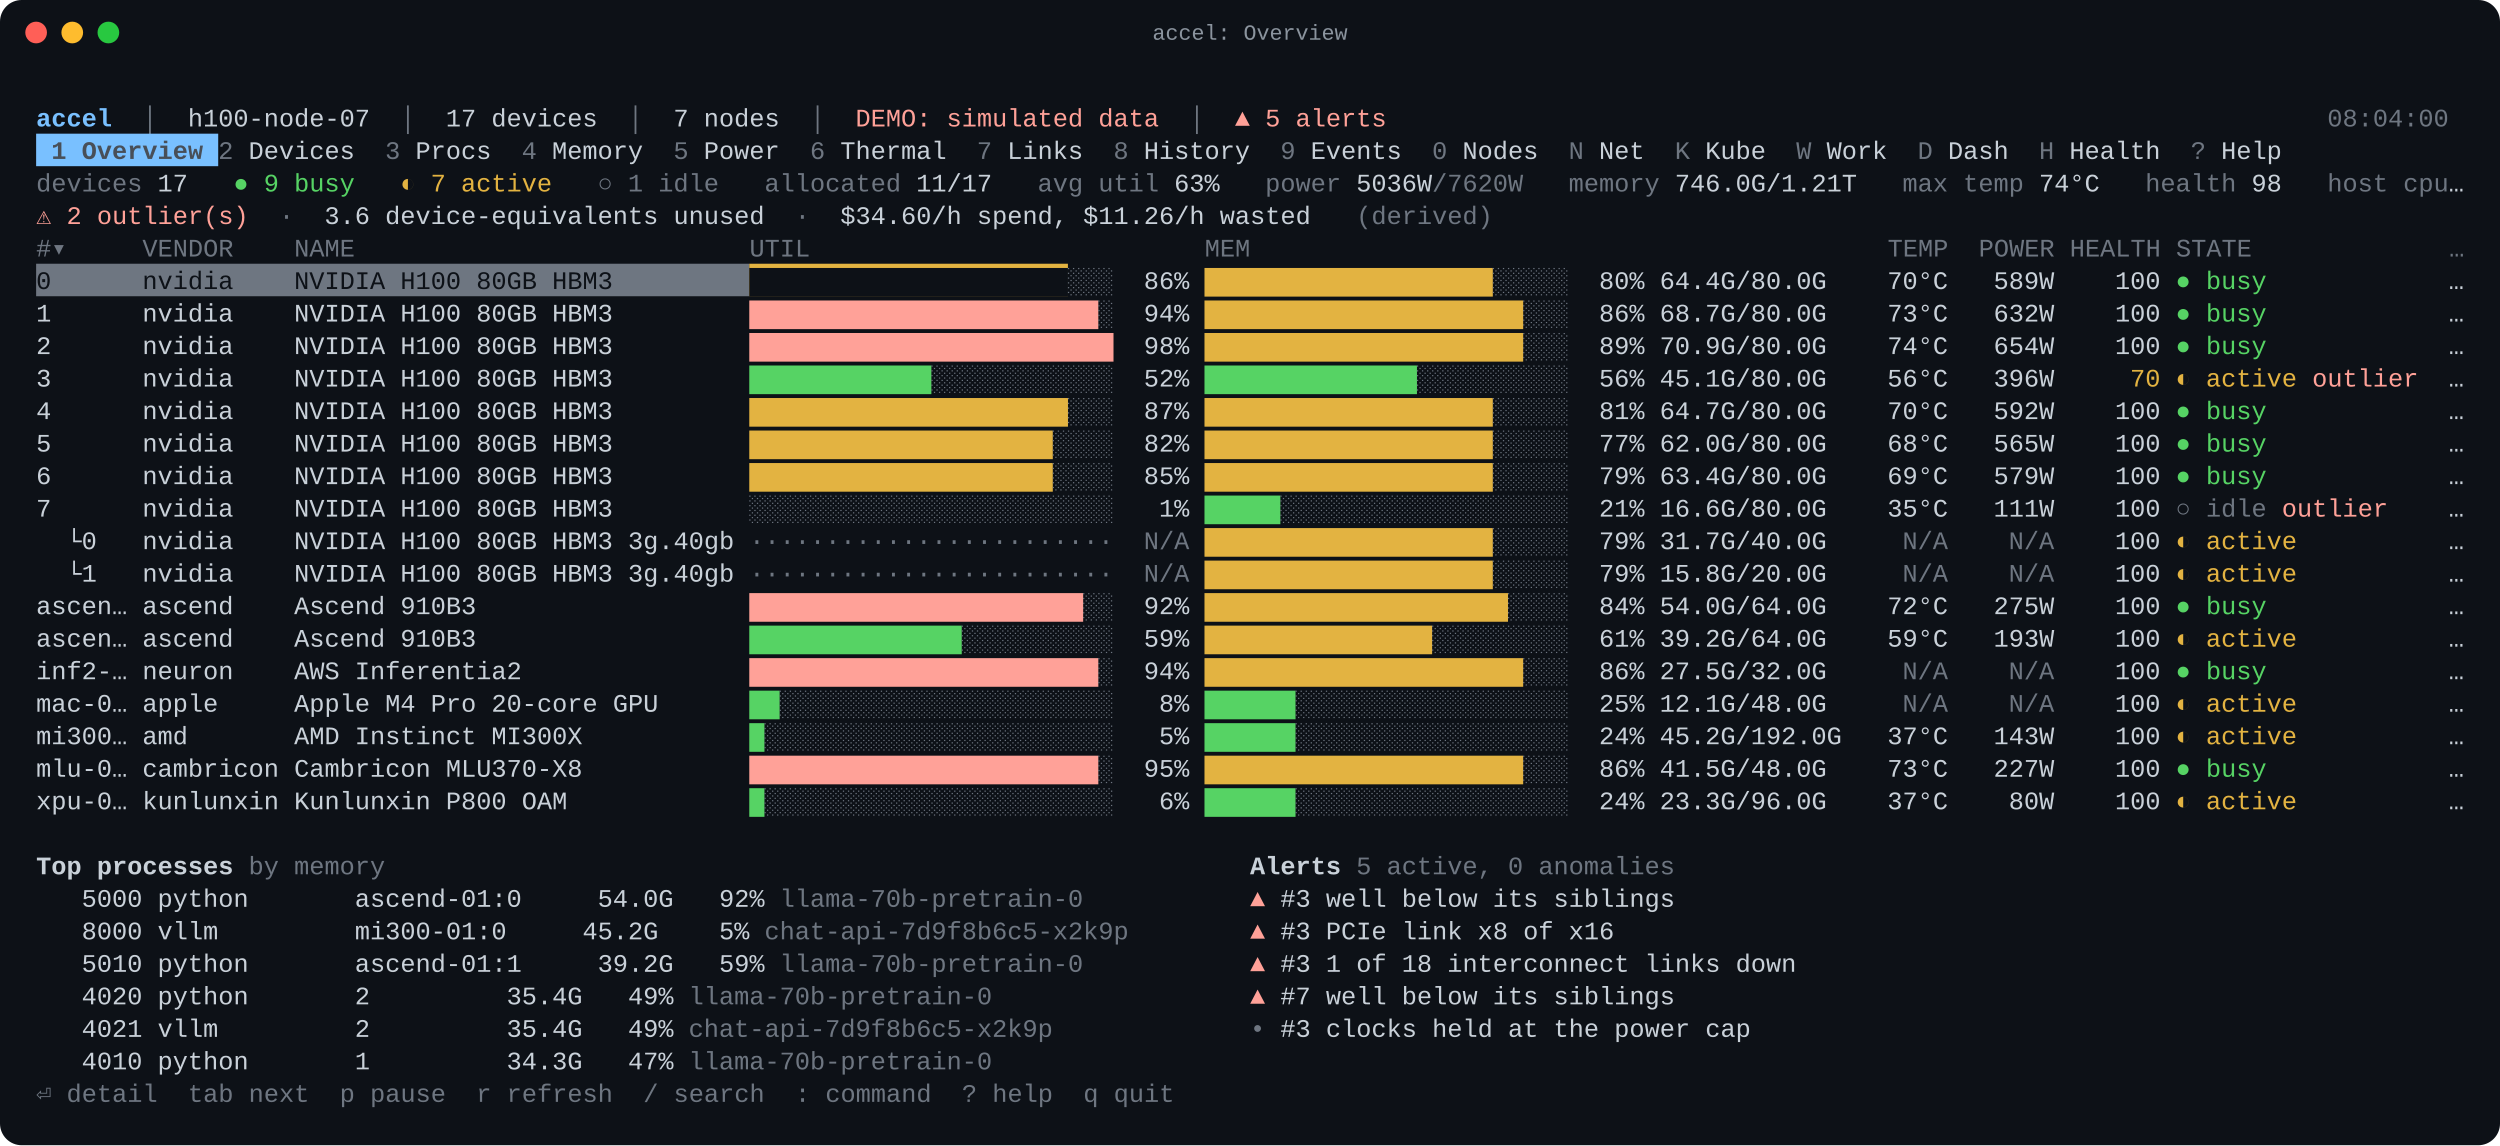
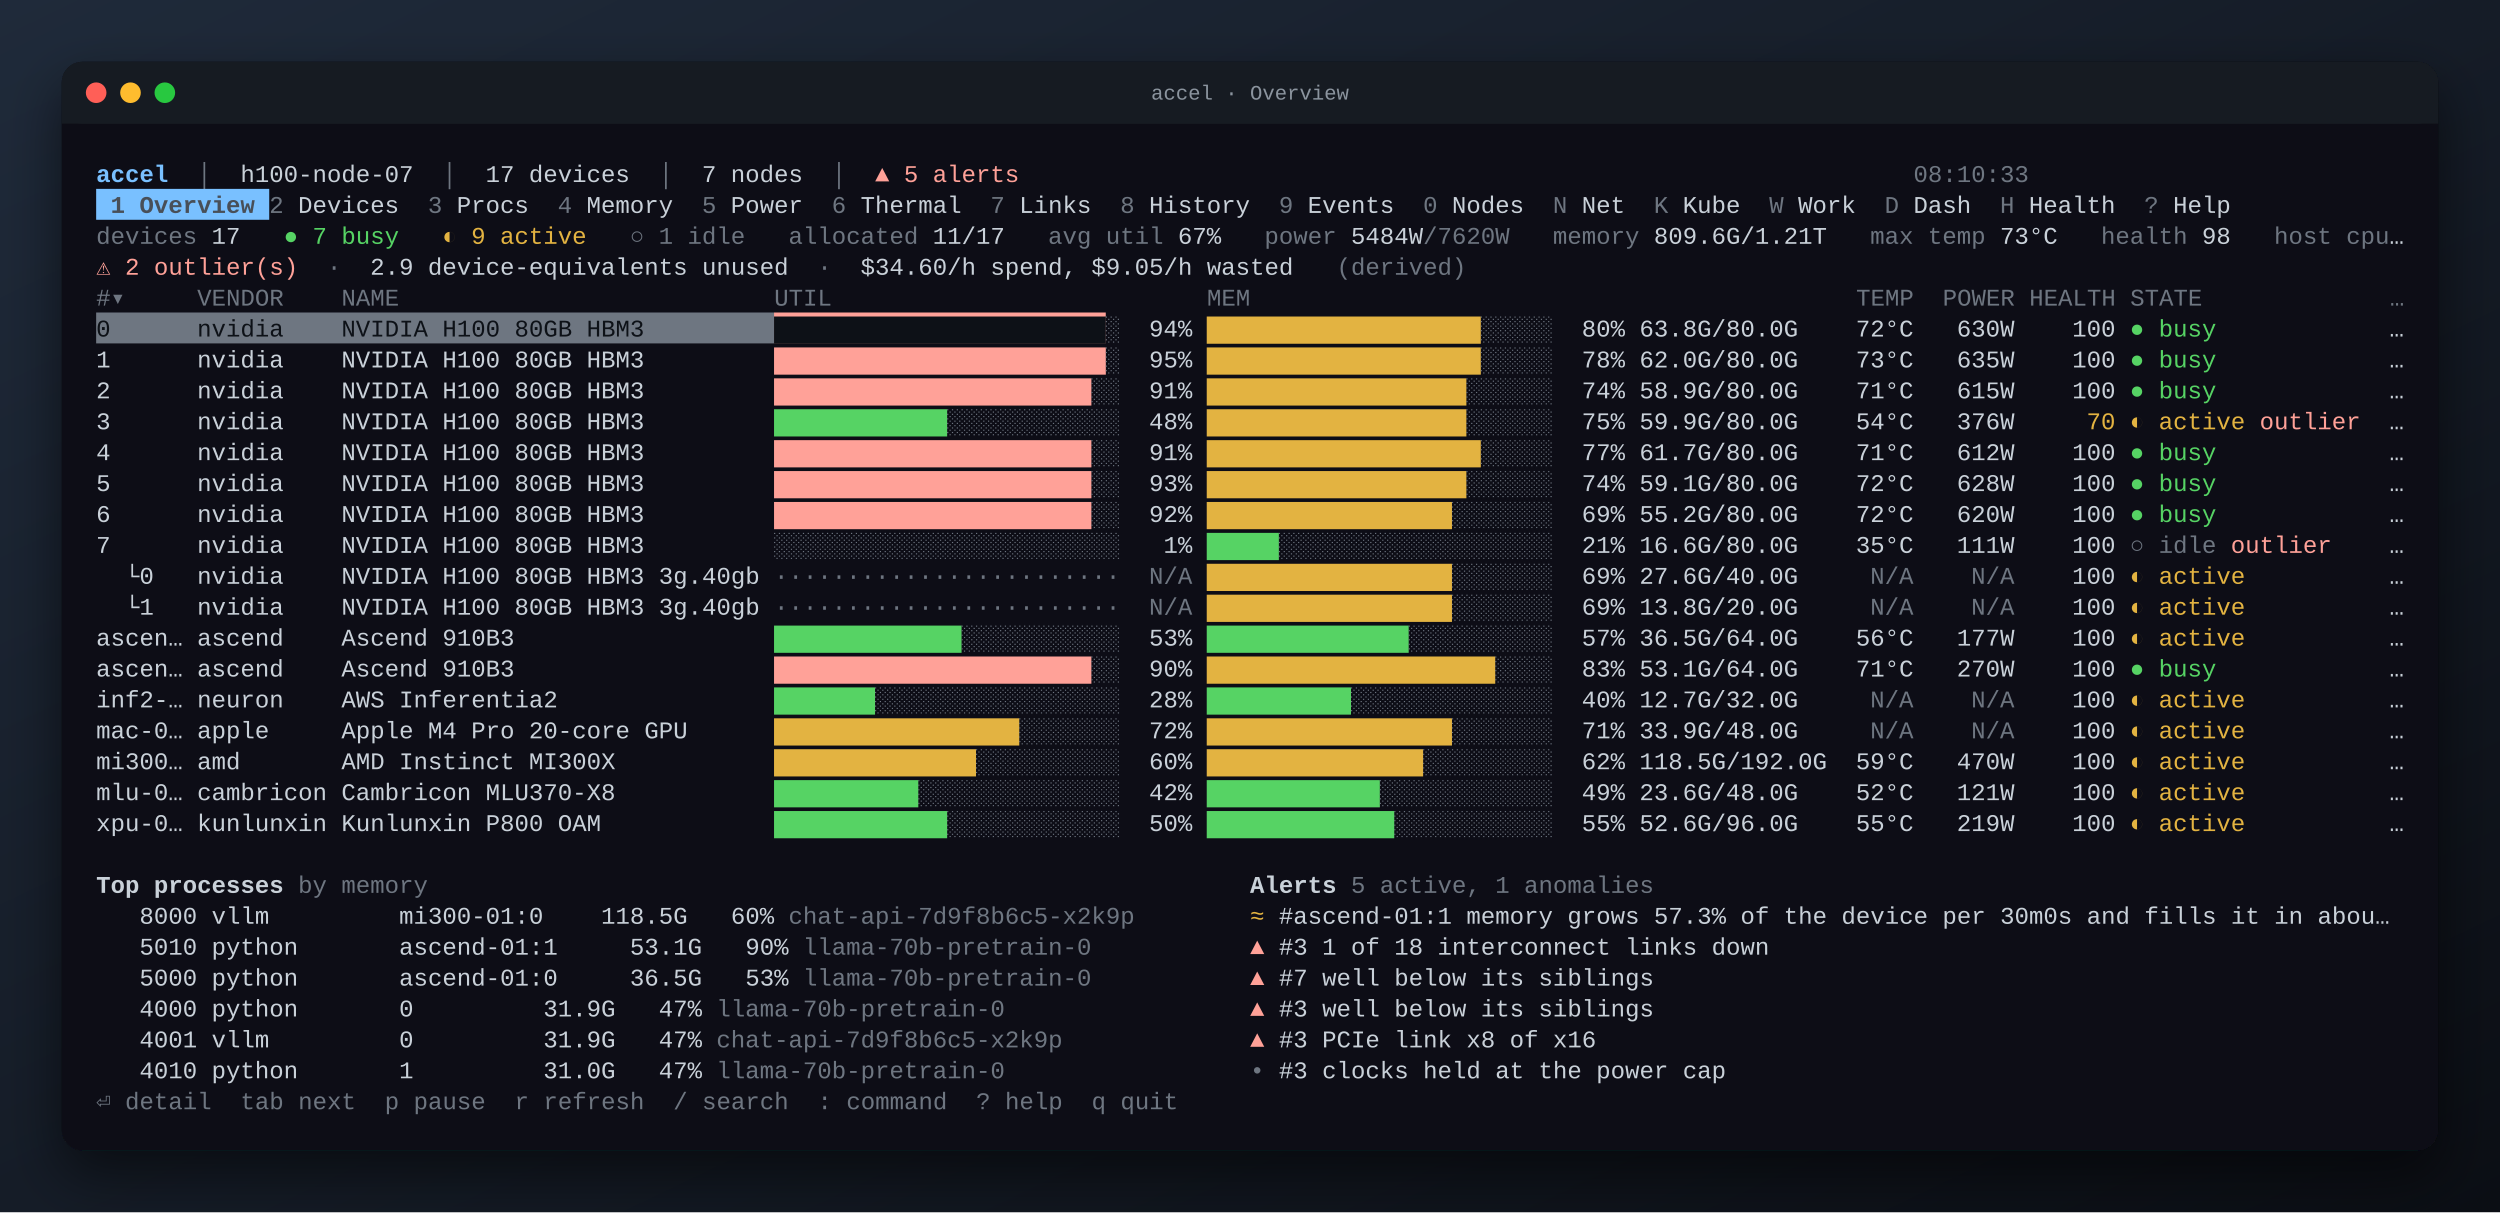
- <svg xmlns="http://www.w3.org/2000/svg" width="1384" height="634" viewBox="0 0 1384 634" font-family="JetBrains Mono, SFMono-Regular, Menlo, Consolas, Liberation Mono, monospace" font-size="14">
-   <rect width="100%" height="100%" rx="12" fill="#0d1117" />
-   <circle cx="20" cy="18" r="6" fill="#ff5f57" />
-   <circle cx="40" cy="18" r="6" fill="#febc2e" />
-   <circle cx="60" cy="18" r="6" fill="#28c840" />
-   <text x="50%" y="22" text-anchor="middle" fill="#8b949e" font-size="12">accel: Overview</text>
-   <g xml:space="preserve">
+ <svg xmlns="http://www.w3.org/2000/svg" width="1456" height="706" viewBox="0 0 1456 706" font-family="JetBrains Mono, SFMono-Regular, Menlo, Consolas, Liberation Mono, monospace" font-size="14">
+   <defs>
+     <linearGradient id="desk" x1="0" y1="0" x2="1" y2="1">
+       <stop offset="0" stop-color="#1f2a3a" />
+       <stop offset="1" stop-color="#0b0e14" />
+     </linearGradient>
+     <filter id="shadow" x="-10%" y="-10%" width="120%" height="130%">
+       <feDropShadow dx="0" dy="14" stdDeviation="16" flood-color="#000" flood-opacity="0.55" />
+     </filter>
+   </defs>
+   <rect width="100%" height="100%" fill="url(#desk)" />
+   <rect x="36" y="36" width="1384" height="634" rx="12" fill="#0d1117" filter="url(#shadow)" />
+   <rect x="36" y="36" width="1384" height="36" rx="12" fill="#161b22" />
+   <rect x="36" y="60" width="1384" height="12" fill="#161b22" />
+   <circle cx="56" cy="54" r="6" fill="#ff5f57" />
+   <circle cx="76" cy="54" r="6" fill="#febc2e" />
+   <circle cx="96" cy="54" r="6" fill="#28c840" />
+   <text x="50%" y="58" text-anchor="middle" fill="#8b949e" font-size="12">accel · Overview</text>
+   <g xml:space="preserve" transform="translate(36 36)">
    <text y="70.0" fill="#c9d1d9" xml:space="preserve" style="white-space:pre">
      <tspan x="20.0" fill="#79c0ff" font-weight="bold">accel</tspan>
      <tspan x="62.0" fill="#6e7681">  │  </tspan>
      <tspan x="104.0">h100-node-07</tspan>
      <tspan x="204.8" fill="#6e7681">  │  </tspan>
      <tspan x="246.8">17 devices</tspan>
      <tspan x="330.8" fill="#6e7681">  │  </tspan>
      <tspan x="372.8">7 nodes</tspan>
      <tspan x="431.6" fill="#6e7681">  │  </tspan>
-       <tspan x="473.6" fill="#ffa198">DEMO: simulated data</tspan>
-       <tspan x="641.6" fill="#6e7681">  │  </tspan>
-       <tspan x="683.6" fill="#ffa198">▲ 5 alerts</tspan>
-       <tspan x="1288.4" fill="#6e7681">08:04:00</tspan>
+       <tspan x="473.6" fill="#ffa198">▲ 5 alerts</tspan>
+       <tspan x="1078.4" fill="#6e7681">08:10:33                         </tspan>
    </text>
    <rect x="20.0" y="74.0" width="100.8" height="18.0" fill="#79c0ff" />
    <text y="88.0" fill="#c9d1d9" xml:space="preserve" style="white-space:pre">
      <tspan x="20.0" fill="#484f58" font-weight="bold"> 1 Overview </tspan>
      <tspan x="120.8" fill="#6e7681">2</tspan>
      <tspan x="129.2"> Devices  </tspan>
      <tspan x="213.2" fill="#6e7681">3</tspan>
      <tspan x="221.6"> Procs  </tspan>
      <tspan x="288.8" fill="#6e7681">4</tspan>
      <tspan x="297.2"> Memory  </tspan>
      <tspan x="372.8" fill="#6e7681">5</tspan>
      <tspan x="381.2"> Power  </tspan>
      <tspan x="448.4" fill="#6e7681">6</tspan>
      <tspan x="456.8"> Thermal  </tspan>
      <tspan x="540.8" fill="#6e7681">7</tspan>
      <tspan x="549.2"> Links  </tspan>
      <tspan x="616.4" fill="#6e7681">8</tspan>
      <tspan x="624.8"> History  </tspan>
      <tspan x="708.8" fill="#6e7681">9</tspan>
      <tspan x="717.2"> Events  </tspan>
      <tspan x="792.8" fill="#6e7681">0</tspan>
      <tspan x="801.2"> Nodes  </tspan>
      <tspan x="868.4" fill="#6e7681">N</tspan>
      <tspan x="876.8"> Net  </tspan>
      <tspan x="927.2" fill="#6e7681">K</tspan>
      <tspan x="935.6"> Kube  </tspan>
      <tspan x="994.4" fill="#6e7681">W</tspan>
      <tspan x="1002.8"> Work  </tspan>
      <tspan x="1061.6" fill="#6e7681">D</tspan>
      <tspan x="1070.0"> Dash  </tspan>
      <tspan x="1128.8" fill="#6e7681">H</tspan>
      <tspan x="1137.2"> Health  </tspan>
      <tspan x="1212.8" fill="#6e7681">?</tspan>
      <tspan x="1221.2"> Help  </tspan>
    </text>
    <text y="106.0" fill="#c9d1d9" xml:space="preserve" style="white-space:pre">
      <tspan x="20.0" fill="#6e7681">devices</tspan>
      <tspan x="78.8"> 17   </tspan>
-       <tspan x="129.2" fill="#56d364">● 9 busy</tspan>
-       <tspan x="221.6" fill="#e3b341">◐ 7 active</tspan>
+       <tspan x="129.2" fill="#56d364">● 7 busy</tspan>
+       <tspan x="221.6" fill="#e3b341">◐ 9 active</tspan>
      <tspan x="330.8" fill="#6e7681">○ 1 idle</tspan>
      <tspan x="423.2" fill="#6e7681">allocated</tspan>
      <tspan x="498.8"> 11/17   </tspan>
      <tspan x="574.4" fill="#6e7681">avg util</tspan>
-       <tspan x="641.6"> 63%   </tspan>
+       <tspan x="641.6"> 67%   </tspan>
      <tspan x="700.4" fill="#6e7681">power</tspan>
-       <tspan x="742.4"> 5036W</tspan>
+       <tspan x="742.4"> 5484W</tspan>
      <tspan x="792.8" fill="#6e7681">/7620W</tspan>
      <tspan x="868.4" fill="#6e7681">memory</tspan>
-       <tspan x="918.8"> 746.0G/1.21T   </tspan>
+       <tspan x="918.8"> 809.6G/1.21T   </tspan>
      <tspan x="1053.2" fill="#6e7681">max temp</tspan>
-       <tspan x="1120.4"> 74°C   </tspan>
+       <tspan x="1120.4"> 73°C   </tspan>
      <tspan x="1187.6" fill="#6e7681">health</tspan>
      <tspan x="1238.0"> 98   </tspan>
      <tspan x="1288.4" fill="#6e7681">host cpu</tspan>
      <tspan x="1355.6">…</tspan>
    </text>
    <text y="124.0" fill="#c9d1d9" xml:space="preserve" style="white-space:pre">
      <tspan x="20.0" fill="#ffa198">⚠ 2 outlier(s)</tspan>
      <tspan x="137.6" fill="#6e7681">  ·  </tspan>
-       <tspan x="179.6">3.6 device-equivalents unused</tspan>
+       <tspan x="179.6">2.9 device-equivalents unused</tspan>
      <tspan x="423.2" fill="#6e7681">  ·  </tspan>
-       <tspan x="465.2">$34.60/h spend, $11.26/h wasted</tspan>
-       <tspan x="725.6" fill="#6e7681">   (derived)</tspan>
+       <tspan x="465.2">$34.60/h spend, $9.05/h wasted</tspan>
+       <tspan x="717.2" fill="#6e7681">   (derived)</tspan>
    </text>
    <text y="142.0" fill="#c9d1d9" xml:space="preserve" style="white-space:pre">
      <tspan x="20.0" fill="#6e7681">#▾     VENDOR    NAME                          UTIL                          MEM                                          TEMP  POWER HEALTH STATE             …</tspan>
    </text>
    <rect x="20.0" y="146.0" width="394.8" height="18.0" fill="#6e7681" />
-     <rect x="414.8" y="146.0" width="176.4" height="18.0" fill="#e3b341" />
+     <rect x="414.8" y="146.0" width="193.2" height="18.0" fill="#ffa198" />
    <text y="160.0" fill="#c9d1d9" xml:space="preserve" style="white-space:pre">
      <tspan x="20.0" fill="#0d1117">0      nvidia    NVIDIA H100 80GB HBM3         </tspan>
-       <tspan x="414.8" fill="#0d1117">█████████████████████</tspan>
-       <tspan x="591.2" fill="#6e7681">░░░</tspan>
-       <tspan x="616.4">  86% </tspan>
+       <tspan x="414.8" fill="#0d1117">███████████████████████</tspan>
+       <tspan x="608.0" fill="#6e7681">░</tspan>
+       <tspan x="616.4">  94% </tspan>
      <tspan x="666.8" fill="#e3b341">███████████████████</tspan>
      <tspan x="826.4" fill="#6e7681">░░░░░</tspan>
-       <tspan x="868.4">  80% 64.4G/80.0G    70°C   589W    100 </tspan>
+       <tspan x="868.4">  80% 63.8G/80.0G    72°C   630W    100 </tspan>
      <tspan x="1204.4" fill="#56d364">● busy</tspan>
      <tspan x="1254.8">            …</tspan>
    </text>
    <text y="178.0" fill="#c9d1d9" xml:space="preserve" style="white-space:pre">
      <tspan x="20.0">1      nvidia    NVIDIA H100 80GB HBM3         </tspan>
      <tspan x="414.8" fill="#ffa198">███████████████████████</tspan>
      <tspan x="608.0" fill="#6e7681">░</tspan>
-       <tspan x="616.4">  94% </tspan>
-       <tspan x="666.8" fill="#e3b341">█████████████████████</tspan>
-       <tspan x="843.2" fill="#6e7681">░░░</tspan>
-       <tspan x="868.4">  86% 68.7G/80.0G    73°C   632W    100 </tspan>
+       <tspan x="616.4">  95% </tspan>
+       <tspan x="666.8" fill="#e3b341">███████████████████</tspan>
+       <tspan x="826.4" fill="#6e7681">░░░░░</tspan>
+       <tspan x="868.4">  78% 62.0G/80.0G    73°C   635W    100 </tspan>
      <tspan x="1204.4" fill="#56d364">● busy</tspan>
      <tspan x="1254.8">            …</tspan>
    </text>
    <text y="196.0" fill="#c9d1d9" xml:space="preserve" style="white-space:pre">
      <tspan x="20.0">2      nvidia    NVIDIA H100 80GB HBM3         </tspan>
-       <tspan x="414.8" fill="#ffa198">████████████████████████</tspan>
-       <tspan x="616.4">  98% </tspan>
-       <tspan x="666.8" fill="#e3b341">█████████████████████</tspan>
-       <tspan x="843.2" fill="#6e7681">░░░</tspan>
-       <tspan x="868.4">  89% 70.9G/80.0G    74°C   654W    100 </tspan>
+       <tspan x="414.8" fill="#ffa198">██████████████████████</tspan>
+       <tspan x="599.6" fill="#6e7681">░░</tspan>
+       <tspan x="616.4">  91% </tspan>
+       <tspan x="666.8" fill="#e3b341">██████████████████</tspan>
+       <tspan x="818.0" fill="#6e7681">░░░░░░</tspan>
+       <tspan x="868.4">  74% 58.9G/80.0G    71°C   615W    100 </tspan>
      <tspan x="1204.4" fill="#56d364">● busy</tspan>
      <tspan x="1254.8">            …</tspan>
    </text>
    <text y="214.0" fill="#c9d1d9" xml:space="preserve" style="white-space:pre">
      <tspan x="20.0">3      nvidia    NVIDIA H100 80GB HBM3         </tspan>
      <tspan x="414.8" fill="#56d364">████████████</tspan>
      <tspan x="515.6" fill="#6e7681">░░░░░░░░░░░░</tspan>
-       <tspan x="616.4">  52% </tspan>
-       <tspan x="666.8" fill="#56d364">██████████████</tspan>
-       <tspan x="784.4" fill="#6e7681">░░░░░░░░░░</tspan>
-       <tspan x="868.4">  56% 45.1G/80.0G    56°C   396W     </tspan>
+       <tspan x="616.4">  48% </tspan>
+       <tspan x="666.8" fill="#e3b341">██████████████████</tspan>
+       <tspan x="818.0" fill="#6e7681">░░░░░░</tspan>
+       <tspan x="868.4">  75% 59.9G/80.0G    54°C   376W     </tspan>
      <tspan x="1179.2" fill="#e3b341">70</tspan>
      <tspan x="1204.4" fill="#e3b341">◐ active</tspan>
      <tspan x="1280.0" fill="#ffa198">outlier</tspan>
      <tspan x="1338.8">  …</tspan>
    </text>
    <text y="232.0" fill="#c9d1d9" xml:space="preserve" style="white-space:pre">
      <tspan x="20.0">4      nvidia    NVIDIA H100 80GB HBM3         </tspan>
-       <tspan x="414.8" fill="#e3b341">█████████████████████</tspan>
-       <tspan x="591.2" fill="#6e7681">░░░</tspan>
-       <tspan x="616.4">  87% </tspan>
+       <tspan x="414.8" fill="#ffa198">██████████████████████</tspan>
+       <tspan x="599.6" fill="#6e7681">░░</tspan>
+       <tspan x="616.4">  91% </tspan>
      <tspan x="666.8" fill="#e3b341">███████████████████</tspan>
      <tspan x="826.4" fill="#6e7681">░░░░░</tspan>
-       <tspan x="868.4">  81% 64.7G/80.0G    70°C   592W    100 </tspan>
+       <tspan x="868.4">  77% 61.7G/80.0G    71°C   612W    100 </tspan>
      <tspan x="1204.4" fill="#56d364">● busy</tspan>
      <tspan x="1254.8">            …</tspan>
    </text>
    <text y="250.0" fill="#c9d1d9" xml:space="preserve" style="white-space:pre">
      <tspan x="20.0">5      nvidia    NVIDIA H100 80GB HBM3         </tspan>
-       <tspan x="414.8" fill="#e3b341">████████████████████</tspan>
-       <tspan x="582.8" fill="#6e7681">░░░░</tspan>
-       <tspan x="616.4">  82% </tspan>
-       <tspan x="666.8" fill="#e3b341">███████████████████</tspan>
-       <tspan x="826.4" fill="#6e7681">░░░░░</tspan>
-       <tspan x="868.4">  77% 62.0G/80.0G    68°C   565W    100 </tspan>
+       <tspan x="414.8" fill="#ffa198">██████████████████████</tspan>
+       <tspan x="599.6" fill="#6e7681">░░</tspan>
+       <tspan x="616.4">  93% </tspan>
+       <tspan x="666.8" fill="#e3b341">██████████████████</tspan>
+       <tspan x="818.0" fill="#6e7681">░░░░░░</tspan>
+       <tspan x="868.4">  74% 59.1G/80.0G    72°C   628W    100 </tspan>
      <tspan x="1204.4" fill="#56d364">● busy</tspan>
      <tspan x="1254.8">            …</tspan>
    </text>
    <text y="268.0" fill="#c9d1d9" xml:space="preserve" style="white-space:pre">
      <tspan x="20.0">6      nvidia    NVIDIA H100 80GB HBM3         </tspan>
-       <tspan x="414.8" fill="#e3b341">████████████████████</tspan>
-       <tspan x="582.8" fill="#6e7681">░░░░</tspan>
-       <tspan x="616.4">  85% </tspan>
-       <tspan x="666.8" fill="#e3b341">███████████████████</tspan>
-       <tspan x="826.4" fill="#6e7681">░░░░░</tspan>
-       <tspan x="868.4">  79% 63.4G/80.0G    69°C   579W    100 </tspan>
+       <tspan x="414.8" fill="#ffa198">██████████████████████</tspan>
+       <tspan x="599.6" fill="#6e7681">░░</tspan>
+       <tspan x="616.4">  92% </tspan>
+       <tspan x="666.8" fill="#e3b341">█████████████████</tspan>
+       <tspan x="809.6" fill="#6e7681">░░░░░░░</tspan>
+       <tspan x="868.4">  69% 55.2G/80.0G    72°C   620W    100 </tspan>
      <tspan x="1204.4" fill="#56d364">● busy</tspan>
      <tspan x="1254.8">            …</tspan>
    </text>
    <text y="286.0" fill="#c9d1d9" xml:space="preserve" style="white-space:pre">
      <tspan x="20.0">7      nvidia    NVIDIA H100 80GB HBM3         </tspan>
      <tspan x="414.8" fill="#6e7681">░░░░░░░░░░░░░░░░░░░░░░░░</tspan>
      <tspan x="616.4">   1% </tspan>
      <tspan x="666.8" fill="#56d364">█████</tspan>
      <tspan x="708.8" fill="#6e7681">░░░░░░░░░░░░░░░░░░░</tspan>
      <tspan x="868.4">  21% 16.6G/80.0G    35°C   111W    100 </tspan>
      <tspan x="1204.4" fill="#6e7681">○ idle</tspan>
      <tspan x="1263.2" fill="#ffa198">outlier</tspan>
      <tspan x="1322.0">    …</tspan>
    </text>
    <text y="304.0" fill="#c9d1d9" xml:space="preserve" style="white-space:pre">
      <tspan x="20.0">  └0   nvidia    NVIDIA H100 80GB HBM3 3g.40gb </tspan>
      <tspan x="414.8" fill="#6e7681">························</tspan>
      <tspan x="633.2" fill="#6e7681">N/A</tspan>
-       <tspan x="666.8" fill="#e3b341">███████████████████</tspan>
-       <tspan x="826.4" fill="#6e7681">░░░░░</tspan>
-       <tspan x="868.4">  79% 31.7G/40.0G     </tspan>
+       <tspan x="666.8" fill="#e3b341">█████████████████</tspan>
+       <tspan x="809.6" fill="#6e7681">░░░░░░░</tspan>
+       <tspan x="868.4">  69% 27.6G/40.0G     </tspan>
      <tspan x="1053.2" fill="#6e7681">N/A</tspan>
      <tspan x="1112.0" fill="#6e7681">N/A</tspan>
      <tspan x="1137.2">    100 </tspan>
      <tspan x="1204.4" fill="#e3b341">◐ active</tspan>
      <tspan x="1271.6">          …</tspan>
    </text>
    <text y="322.0" fill="#c9d1d9" xml:space="preserve" style="white-space:pre">
      <tspan x="20.0">  └1   nvidia    NVIDIA H100 80GB HBM3 3g.40gb </tspan>
      <tspan x="414.8" fill="#6e7681">························</tspan>
      <tspan x="633.2" fill="#6e7681">N/A</tspan>
-       <tspan x="666.8" fill="#e3b341">███████████████████</tspan>
-       <tspan x="826.4" fill="#6e7681">░░░░░</tspan>
-       <tspan x="868.4">  79% 15.8G/20.0G     </tspan>
+       <tspan x="666.8" fill="#e3b341">█████████████████</tspan>
+       <tspan x="809.6" fill="#6e7681">░░░░░░░</tspan>
+       <tspan x="868.4">  69% 13.8G/20.0G     </tspan>
      <tspan x="1053.2" fill="#6e7681">N/A</tspan>
      <tspan x="1112.0" fill="#6e7681">N/A</tspan>
      <tspan x="1137.2">    100 </tspan>
      <tspan x="1204.4" fill="#e3b341">◐ active</tspan>
      <tspan x="1271.6">          …</tspan>
    </text>
    <text y="340.0" fill="#c9d1d9" xml:space="preserve" style="white-space:pre">
      <tspan x="20.0">ascen… ascend    Ascend 910B3                  </tspan>
-       <tspan x="414.8" fill="#ffa198">██████████████████████</tspan>
-       <tspan x="599.6" fill="#6e7681">░░</tspan>
-       <tspan x="616.4">  92% </tspan>
+       <tspan x="414.8" fill="#56d364">█████████████</tspan>
+       <tspan x="524.0" fill="#6e7681">░░░░░░░░░░░</tspan>
+       <tspan x="616.4">  53% </tspan>
+       <tspan x="666.8" fill="#56d364">██████████████</tspan>
+       <tspan x="784.4" fill="#6e7681">░░░░░░░░░░</tspan>
+       <tspan x="868.4">  57% 36.5G/64.0G    56°C   177W    100 </tspan>
+       <tspan x="1204.4" fill="#e3b341">◐ active</tspan>
+       <tspan x="1271.6">          …</tspan>
+     </text>
+     <text y="358.0" fill="#c9d1d9" xml:space="preserve" style="white-space:pre">
+       <tspan x="20.0">ascen… ascend    Ascend 910B3                  </tspan>
+       <tspan x="414.8" fill="#ffa198">██████████████████████</tspan>
+       <tspan x="599.6" fill="#6e7681">░░</tspan>
+       <tspan x="616.4">  90% </tspan>
      <tspan x="666.8" fill="#e3b341">████████████████████</tspan>
      <tspan x="834.8" fill="#6e7681">░░░░</tspan>
-       <tspan x="868.4">  84% 54.0G/64.0G    72°C   275W    100 </tspan>
-       <tspan x="1204.4" fill="#56d364">● busy</tspan>
-       <tspan x="1254.8">            …</tspan>
-     </text>
-     <text y="358.0" fill="#c9d1d9" xml:space="preserve" style="white-space:pre">
-       <tspan x="20.0">ascen… ascend    Ascend 910B3                  </tspan>
-       <tspan x="414.8" fill="#56d364">██████████████</tspan>
-       <tspan x="532.4" fill="#6e7681">░░░░░░░░░░</tspan>
-       <tspan x="616.4">  59% </tspan>
-       <tspan x="666.8" fill="#e3b341">███████████████</tspan>
-       <tspan x="792.8" fill="#6e7681">░░░░░░░░░</tspan>
-       <tspan x="868.4">  61% 39.2G/64.0G    59°C   193W    100 </tspan>
-       <tspan x="1204.4" fill="#e3b341">◐ active</tspan>
-       <tspan x="1271.6">          …</tspan>
+       <tspan x="868.4">  83% 53.1G/64.0G    71°C   270W    100 </tspan>
+       <tspan x="1204.4" fill="#56d364">● busy</tspan>
+       <tspan x="1254.8">            …</tspan>
    </text>
    <text y="376.0" fill="#c9d1d9" xml:space="preserve" style="white-space:pre">
      <tspan x="20.0">inf2-… neuron    AWS Inferentia2               </tspan>
-       <tspan x="414.8" fill="#ffa198">███████████████████████</tspan>
-       <tspan x="608.0" fill="#6e7681">░</tspan>
-       <tspan x="616.4">  94% </tspan>
-       <tspan x="666.8" fill="#e3b341">█████████████████████</tspan>
-       <tspan x="843.2" fill="#6e7681">░░░</tspan>
-       <tspan x="868.4">  86% 27.5G/32.0G     </tspan>
+       <tspan x="414.8" fill="#56d364">███████</tspan>
+       <tspan x="473.6" fill="#6e7681">░░░░░░░░░░░░░░░░░</tspan>
+       <tspan x="616.4">  28% </tspan>
+       <tspan x="666.8" fill="#56d364">██████████</tspan>
+       <tspan x="750.8" fill="#6e7681">░░░░░░░░░░░░░░</tspan>
+       <tspan x="868.4">  40% 12.7G/32.0G     </tspan>
      <tspan x="1053.2" fill="#6e7681">N/A</tspan>
      <tspan x="1112.0" fill="#6e7681">N/A</tspan>
      <tspan x="1137.2">    100 </tspan>
-       <tspan x="1204.4" fill="#56d364">● busy</tspan>
-       <tspan x="1254.8">            …</tspan>
+       <tspan x="1204.4" fill="#e3b341">◐ active</tspan>
+       <tspan x="1271.6">          …</tspan>
    </text>
    <text y="394.0" fill="#c9d1d9" xml:space="preserve" style="white-space:pre">
      <tspan x="20.0">mac-0… apple     Apple M4 Pro 20-core GPU      </tspan>
-       <tspan x="414.8" fill="#56d364">██</tspan>
-       <tspan x="431.6" fill="#6e7681">░░░░░░░░░░░░░░░░░░░░░░</tspan>
-       <tspan x="616.4">   8% </tspan>
-       <tspan x="666.8" fill="#56d364">██████</tspan>
-       <tspan x="717.2" fill="#6e7681">░░░░░░░░░░░░░░░░░░</tspan>
-       <tspan x="868.4">  25% 12.1G/48.0G     </tspan>
+       <tspan x="414.8" fill="#e3b341">█████████████████</tspan>
+       <tspan x="557.6" fill="#6e7681">░░░░░░░</tspan>
+       <tspan x="616.4">  72% </tspan>
+       <tspan x="666.8" fill="#e3b341">█████████████████</tspan>
+       <tspan x="809.6" fill="#6e7681">░░░░░░░</tspan>
+       <tspan x="868.4">  71% 33.9G/48.0G     </tspan>
      <tspan x="1053.2" fill="#6e7681">N/A</tspan>
      <tspan x="1112.0" fill="#6e7681">N/A</tspan>
      <tspan x="1137.2">    100 </tspan>
      <tspan x="1204.4" fill="#e3b341">◐ active</tspan>
      <tspan x="1271.6">          …</tspan>
    </text>
    <text y="412.0" fill="#c9d1d9" xml:space="preserve" style="white-space:pre">
      <tspan x="20.0">mi300… amd       AMD Instinct MI300X           </tspan>
-       <tspan x="414.8" fill="#56d364">█</tspan>
-       <tspan x="423.2" fill="#6e7681">░░░░░░░░░░░░░░░░░░░░░░░</tspan>
-       <tspan x="616.4">   5% </tspan>
-       <tspan x="666.8" fill="#56d364">██████</tspan>
-       <tspan x="717.2" fill="#6e7681">░░░░░░░░░░░░░░░░░░</tspan>
-       <tspan x="868.4">  24% 45.2G/192.0G   37°C   143W    100 </tspan>
+       <tspan x="414.8" fill="#e3b341">██████████████</tspan>
+       <tspan x="532.4" fill="#6e7681">░░░░░░░░░░</tspan>
+       <tspan x="616.4">  60% </tspan>
+       <tspan x="666.8" fill="#e3b341">███████████████</tspan>
+       <tspan x="792.8" fill="#6e7681">░░░░░░░░░</tspan>
+       <tspan x="868.4">  62% 118.5G/192.0G  59°C   470W    100 </tspan>
      <tspan x="1204.4" fill="#e3b341">◐ active</tspan>
      <tspan x="1271.6">          …</tspan>
    </text>
    <text y="430.0" fill="#c9d1d9" xml:space="preserve" style="white-space:pre">
      <tspan x="20.0">mlu-0… cambricon Cambricon MLU370-X8           </tspan>
-       <tspan x="414.8" fill="#ffa198">███████████████████████</tspan>
-       <tspan x="608.0" fill="#6e7681">░</tspan>
-       <tspan x="616.4">  95% </tspan>
-       <tspan x="666.8" fill="#e3b341">█████████████████████</tspan>
-       <tspan x="843.2" fill="#6e7681">░░░</tspan>
-       <tspan x="868.4">  86% 41.5G/48.0G    73°C   227W    100 </tspan>
-       <tspan x="1204.4" fill="#56d364">● busy</tspan>
-       <tspan x="1254.8">            …</tspan>
+       <tspan x="414.8" fill="#56d364">██████████</tspan>
+       <tspan x="498.8" fill="#6e7681">░░░░░░░░░░░░░░</tspan>
+       <tspan x="616.4">  42% </tspan>
+       <tspan x="666.8" fill="#56d364">████████████</tspan>
+       <tspan x="767.6" fill="#6e7681">░░░░░░░░░░░░</tspan>
+       <tspan x="868.4">  49% 23.6G/48.0G    52°C   121W    100 </tspan>
+       <tspan x="1204.4" fill="#e3b341">◐ active</tspan>
+       <tspan x="1271.6">          …</tspan>
    </text>
    <text y="448.0" fill="#c9d1d9" xml:space="preserve" style="white-space:pre">
      <tspan x="20.0">xpu-0… kunlunxin Kunlunxin P800 OAM            </tspan>
-       <tspan x="414.8" fill="#56d364">█</tspan>
-       <tspan x="423.2" fill="#6e7681">░░░░░░░░░░░░░░░░░░░░░░░</tspan>
-       <tspan x="616.4">   6% </tspan>
-       <tspan x="666.8" fill="#56d364">██████</tspan>
-       <tspan x="717.2" fill="#6e7681">░░░░░░░░░░░░░░░░░░</tspan>
-       <tspan x="868.4">  24% 23.3G/96.0G    37°C    80W    100 </tspan>
+       <tspan x="414.8" fill="#56d364">████████████</tspan>
+       <tspan x="515.6" fill="#6e7681">░░░░░░░░░░░░</tspan>
+       <tspan x="616.4">  50% </tspan>
+       <tspan x="666.8" fill="#56d364">█████████████</tspan>
+       <tspan x="776.0" fill="#6e7681">░░░░░░░░░░░</tspan>
+       <tspan x="868.4">  55% 52.6G/96.0G    55°C   219W    100 </tspan>
      <tspan x="1204.4" fill="#e3b341">◐ active</tspan>
      <tspan x="1271.6">          …</tspan>
    </text>
    <text y="484.0" fill="#c9d1d9" xml:space="preserve" style="white-space:pre">
      <tspan x="20.0" font-weight="bold">Top processes</tspan>
      <tspan x="129.2" fill="#6e7681"> by memory</tspan>
      <tspan x="692.0" font-weight="bold">Alerts</tspan>
-       <tspan x="742.4" fill="#6e7681"> 5 active, 0 anomalies</tspan>
+       <tspan x="742.4" fill="#6e7681"> 5 active, 1 anomalies</tspan>
    </text>
    <text y="502.0" fill="#c9d1d9" xml:space="preserve" style="white-space:pre">
-       <tspan x="20.0">   5000 python       ascend-01:0     54.0G   92% </tspan>
-       <tspan x="431.6" fill="#6e7681">llama-70b-pretrain-0</tspan>
-       <tspan x="692.0" fill="#ffa198">▲</tspan>
-       <tspan x="700.4"> #3 well below its siblings                                                    </tspan>
+       <tspan x="20.0">   8000 vllm         mi300-01:0    118.5G   60% </tspan>
+       <tspan x="423.2" fill="#6e7681">chat-api-7d9f8b6c5-x2k9p</tspan>
+       <tspan x="692.0" fill="#e3b341">≈</tspan>
+       <tspan x="700.4"> #ascend-01:1 memory grows 57.3% of the device per 30m0s and fills it in abou… </tspan>
    </text>
    <text y="520.0" fill="#c9d1d9" xml:space="preserve" style="white-space:pre">
-       <tspan x="20.0">   8000 vllm         mi300-01:0     45.2G    5% </tspan>
-       <tspan x="423.2" fill="#6e7681">chat-api-7d9f8b6c5-x2k9p</tspan>
-       <tspan x="692.0" fill="#ffa198">▲</tspan>
-       <tspan x="700.4"> #3 PCIe link x8 of x16                                                        </tspan>
-     </text>
-     <text y="538.0" fill="#c9d1d9" xml:space="preserve" style="white-space:pre">
-       <tspan x="20.0">   5010 python       ascend-01:1     39.2G   59% </tspan>
+       <tspan x="20.0">   5010 python       ascend-01:1     53.1G   90% </tspan>
      <tspan x="431.6" fill="#6e7681">llama-70b-pretrain-0</tspan>
      <tspan x="692.0" fill="#ffa198">▲</tspan>
      <tspan x="700.4"> #3 1 of 18 interconnect links down                                            </tspan>
    </text>
+     <text y="538.0" fill="#c9d1d9" xml:space="preserve" style="white-space:pre">
+       <tspan x="20.0">   5000 python       ascend-01:0     36.5G   53% </tspan>
+       <tspan x="431.6" fill="#6e7681">llama-70b-pretrain-0</tspan>
+       <tspan x="692.0" fill="#ffa198">▲</tspan>
+       <tspan x="700.4"> #7 well below its siblings                                                    </tspan>
+     </text>
    <text y="556.0" fill="#c9d1d9" xml:space="preserve" style="white-space:pre">
-       <tspan x="20.0">   4020 python       2         35.4G   49% </tspan>
+       <tspan x="20.0">   4000 python       0         31.9G   47% </tspan>
      <tspan x="381.2" fill="#6e7681">llama-70b-pretrain-0</tspan>
      <tspan x="692.0" fill="#ffa198">▲</tspan>
-       <tspan x="700.4"> #7 well below its siblings                                                    </tspan>
+       <tspan x="700.4"> #3 well below its siblings                                                    </tspan>
    </text>
    <text y="574.0" fill="#c9d1d9" xml:space="preserve" style="white-space:pre">
-       <tspan x="20.0">   4021 vllm         2         35.4G   49% </tspan>
+       <tspan x="20.0">   4001 vllm         0         31.9G   47% </tspan>
      <tspan x="381.2" fill="#6e7681">chat-api-7d9f8b6c5-x2k9p</tspan>
+       <tspan x="692.0" fill="#ffa198">▲</tspan>
+       <tspan x="700.4"> #3 PCIe link x8 of x16                                                        </tspan>
+     </text>
+     <text y="592.0" fill="#c9d1d9" xml:space="preserve" style="white-space:pre">
+       <tspan x="20.0">   4010 python       1         31.0G   47% </tspan>
+       <tspan x="381.2" fill="#6e7681">llama-70b-pretrain-0</tspan>
      <tspan x="692.0" fill="#6e7681">•</tspan>
      <tspan x="700.4"> #3 clocks held at the power cap                                               </tspan>
    </text>
-     <text y="592.0" fill="#c9d1d9" xml:space="preserve" style="white-space:pre">
-       <tspan x="20.0">   4010 python       1         34.3G   47% </tspan>
-       <tspan x="381.2" fill="#6e7681">llama-70b-pretrain-0</tspan>
-     </text>
    <text y="610.0" fill="#c9d1d9" xml:space="preserve" style="white-space:pre">
      <tspan x="20.0" fill="#6e7681">⏎ detail  tab next  p pause  r refresh  / search  : command  ? help  q quit</tspan>
    </text>
  </g>
</svg>
